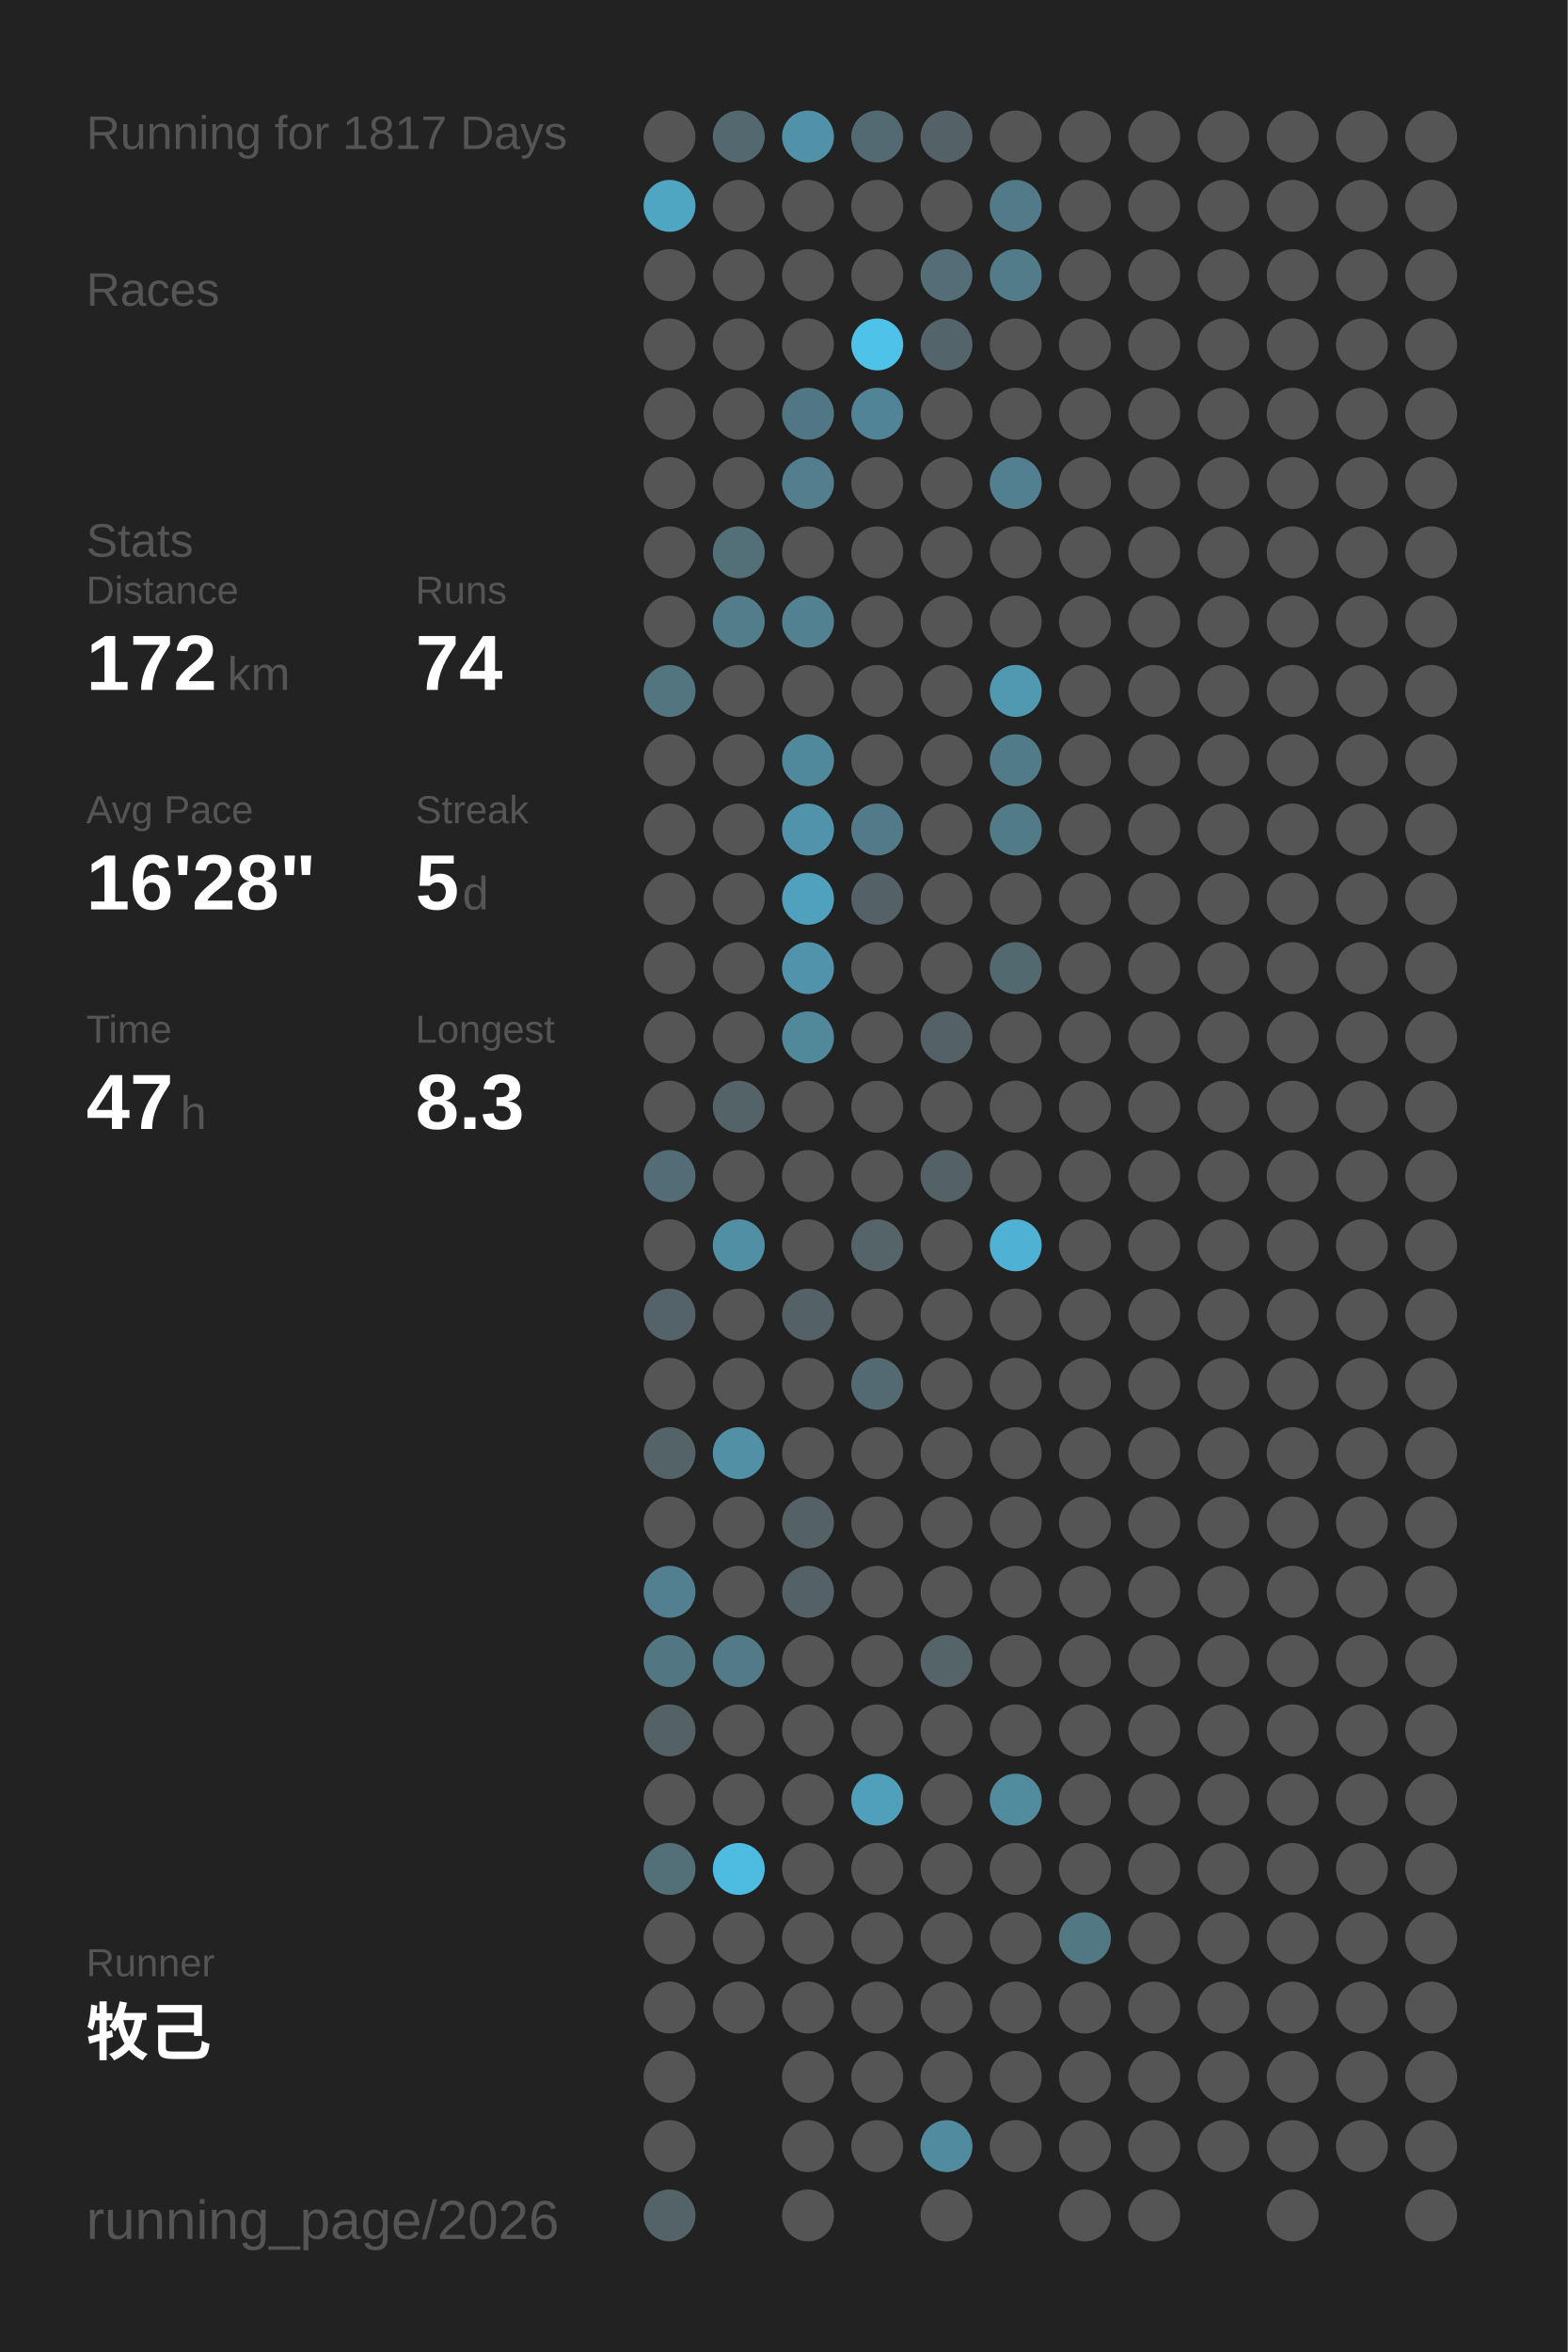
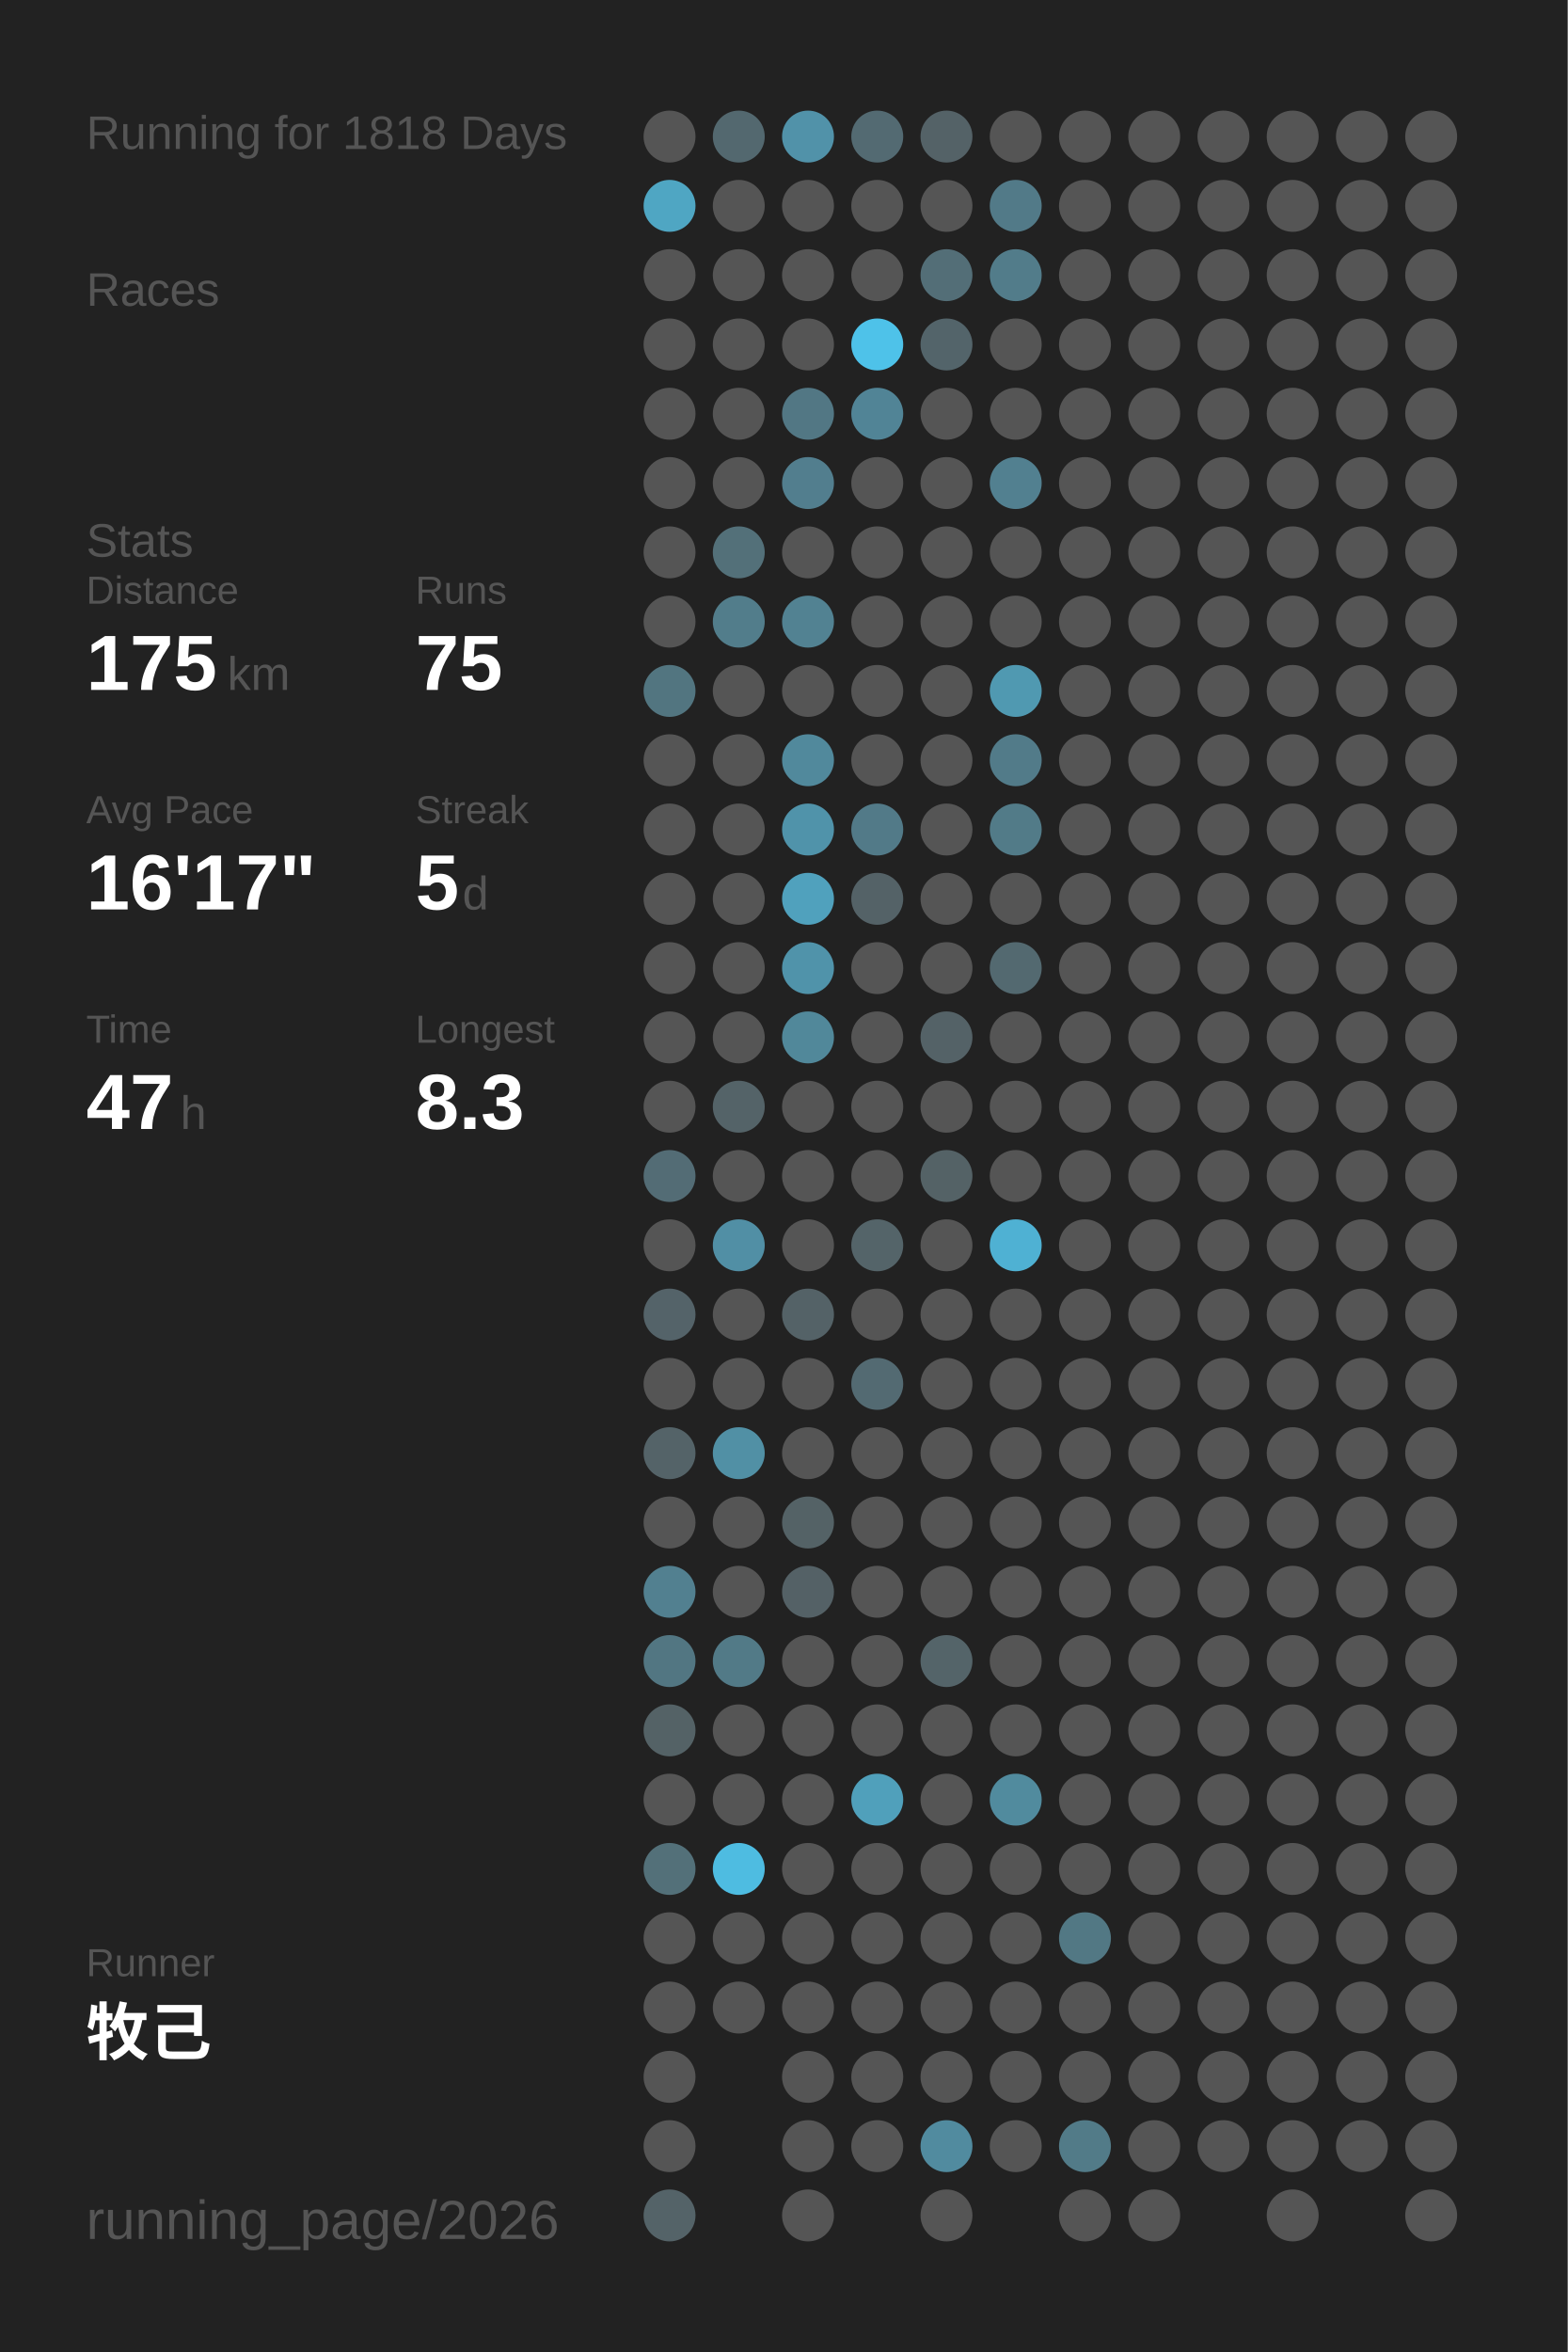
<svg xmlns="http://www.w3.org/2000/svg" baseProfile="full" height="300mm" version="1.1" viewBox="0,0,200,300" width="200mm">
  <defs />
  <rect fill="#222222" height="300" width="200" x="0" y="0" />
-   <text fill="#555555" style="font-size:6px; font-family:Arial;" x="11" y="19">Running for 1817 Days</text>
+   <text fill="#555555" style="font-size:6px; font-family:Arial;" x="11" y="19">Running for 1818 Days</text>
  <text fill="#555555" style="font-size:6px; font-family:Arial;" x="11" y="39">Races</text>
  <text fill="#555555" style="font-size:6px; font-family:Arial;" x="11" y="71">Stats</text>
  <text fill="#555555" style="font-size:5px; font-family:Arial;" x="11" y="77">Distance</text>
-   <text fill="#FFFFFF" style="font-size:10px; font-family:Arial; font-weight:bold;" x="11" y="88">172</text>
+   <text fill="#FFFFFF" style="font-size:10px; font-family:Arial; font-weight:bold;" x="11" y="88">175</text>
  <text fill="#555555" style="font-size:6px; font-family:Arial;" x="29" y="88">km</text>
  <text fill="#555555" style="font-size:5px; font-family:Arial;" x="53" y="77">Runs</text>
-   <text fill="#FFFFFF" style="font-size:10px; font-family:Arial; font-weight:bold;" x="53" y="88">74</text>
+   <text fill="#FFFFFF" style="font-size:10px; font-family:Arial; font-weight:bold;" x="53" y="88">75</text>
  <text fill="#555555" style="font-size:5px; font-family:Arial;" x="11" y="105">Avg Pace</text>
-   <text fill="#FFFFFF" style="font-size:10px; font-family:Arial; font-weight:bold;" x="11" y="116">16'28"</text>
+   <text fill="#FFFFFF" style="font-size:10px; font-family:Arial; font-weight:bold;" x="11" y="116">16'17"</text>
  <text fill="#555555" style="font-size:5px; font-family:Arial;" x="53" y="105">Streak</text>
  <text fill="#FFFFFF" style="font-size:10px; font-family:Arial; font-weight:bold;" x="53" y="116">5</text>
  <text fill="#555555" style="font-size:6px; font-family:Arial;" x="59" y="116">d</text>
  <text fill="#555555" style="font-size:5px; font-family:Arial;" x="11" y="133">Time</text>
  <text fill="#FFFFFF" style="font-size:10px; font-family:Arial; font-weight:bold;" x="11" y="144">47</text>
  <text fill="#555555" style="font-size:6px; font-family:Arial;" x="23" y="144">h</text>
  <text fill="#555555" style="font-size:5px; font-family:Arial;" x="53" y="133">Longest</text>
  <text fill="#FFFFFF" style="font-size:10px; font-family:Arial; font-weight:bold;" x="53" y="144">8.3</text>
  <text fill="#555555" style="font-size:5px; font-family:Arial;" x="11" y="252.065">Runner</text>
  <text fill="#FFFFFF" style="font-size:8px; font-family:Arial; font-weight:bold;" x="11" y="262.065">牧己</text>
  <text fill="#555555" style="font-size:7px; font-family:Arial;" x="11" y="285.581">running_page/2026</text>
  <circle cx="85.417" cy="17.419" fill="#555555" r="3.312" />
  <circle cx="85.417" cy="26.258" fill="#4fa6c3" r="3.312" />
  <circle cx="85.417" cy="35.097" fill="#555555" r="3.312" />
  <circle cx="85.417" cy="43.935" fill="#555555" r="3.312" />
  <circle cx="85.417" cy="52.774" fill="#555555" r="3.312" />
  <circle cx="85.417" cy="61.613" fill="#555555" r="3.312" />
  <circle cx="85.417" cy="70.452" fill="#555555" r="3.312" />
  <circle cx="85.417" cy="79.29" fill="#555555" r="3.312" />
  <circle cx="85.417" cy="88.129" fill="#527580" r="3.312" />
  <circle cx="85.417" cy="96.968" fill="#555555" r="3.312" />
  <circle cx="85.417" cy="105.806" fill="#555555" r="3.312" />
  <circle cx="85.417" cy="114.645" fill="#555555" r="3.312" />
  <circle cx="85.417" cy="123.484" fill="#555555" r="3.312" />
  <circle cx="85.417" cy="132.323" fill="#555555" r="3.312" />
  <circle cx="85.417" cy="141.161" fill="#555555" r="3.312" />
  <circle cx="85.417" cy="150" fill="#536c75" r="3.312" />
  <circle cx="85.417" cy="158.839" fill="#555555" r="3.312" />
  <circle cx="85.417" cy="167.677" fill="#546369" r="3.312" />
  <circle cx="85.417" cy="176.516" fill="#555555" r="3.312" />
  <circle cx="85.417" cy="185.355" fill="#546368" r="3.312" />
  <circle cx="85.417" cy="194.194" fill="#555555" r="3.312" />
  <circle cx="85.417" cy="203.032" fill="#528090" r="3.312" />
  <circle cx="85.417" cy="211.871" fill="#527682" r="3.312" />
  <circle cx="85.417" cy="220.71" fill="#546266" r="3.312" />
  <circle cx="85.417" cy="229.548" fill="#555555" r="3.312" />
  <circle cx="85.417" cy="238.387" fill="#537079" r="3.312" />
  <circle cx="85.417" cy="247.226" fill="#555555" r="3.312" />
  <circle cx="85.417" cy="256.065" fill="#555555" r="3.312" />
  <circle cx="85.417" cy="264.903" fill="#555555" r="3.312" />
  <circle cx="85.417" cy="273.742" fill="#555555" r="3.312" />
  <circle cx="85.417" cy="282.581" fill="#546368" r="3.312" />
  <circle cx="94.25" cy="17.419" fill="#53686f" r="3.312" />
  <circle cx="94.25" cy="26.258" fill="#555555" r="3.312" />
  <circle cx="94.25" cy="35.097" fill="#555555" r="3.312" />
  <circle cx="94.25" cy="43.935" fill="#555555" r="3.312" />
  <circle cx="94.25" cy="52.774" fill="#555555" r="3.312" />
  <circle cx="94.25" cy="61.613" fill="#555555" r="3.312" />
  <circle cx="94.25" cy="70.452" fill="#537079" r="3.312" />
  <circle cx="94.25" cy="79.29" fill="#527d8b" r="3.312" />
  <circle cx="94.25" cy="88.129" fill="#555555" r="3.312" />
  <circle cx="94.25" cy="96.968" fill="#555555" r="3.312" />
  <circle cx="94.25" cy="105.806" fill="#555555" r="3.312" />
  <circle cx="94.25" cy="114.645" fill="#555555" r="3.312" />
  <circle cx="94.25" cy="123.484" fill="#555555" r="3.312" />
  <circle cx="94.25" cy="132.323" fill="#555555" r="3.312" />
  <circle cx="94.25" cy="141.161" fill="#546368" r="3.312" />
  <circle cx="94.25" cy="150" fill="#555555" r="3.312" />
  <circle cx="94.25" cy="158.839" fill="#518fa5" r="3.312" />
  <circle cx="94.25" cy="167.677" fill="#555555" r="3.312" />
  <circle cx="94.25" cy="176.516" fill="#555555" r="3.312" />
  <circle cx="94.25" cy="185.355" fill="#5190a5" r="3.312" />
  <circle cx="94.25" cy="194.194" fill="#555555" r="3.312" />
  <circle cx="94.25" cy="203.032" fill="#555555" r="3.312" />
  <circle cx="94.25" cy="211.871" fill="#527a87" r="3.312" />
  <circle cx="94.25" cy="220.71" fill="#555555" r="3.312" />
  <circle cx="94.25" cy="229.548" fill="#555555" r="3.312" />
  <circle cx="94.25" cy="238.387" fill="#4ebce1" r="3.312" />
  <circle cx="94.25" cy="247.226" fill="#555555" r="3.312" />
  <circle cx="94.25" cy="256.065" fill="#555555" r="3.312" />
  <circle cx="103.083" cy="17.419" fill="#5192a9" r="3.312" />
  <circle cx="103.083" cy="26.258" fill="#555555" r="3.312" />
  <circle cx="103.083" cy="35.097" fill="#555555" r="3.312" />
  <circle cx="103.083" cy="43.935" fill="#555555" r="3.312" />
  <circle cx="103.083" cy="52.774" fill="#527784" r="3.312" />
  <circle cx="103.083" cy="61.613" fill="#527e8e" r="3.312" />
  <circle cx="103.083" cy="70.452" fill="#555555" r="3.312" />
  <circle cx="103.083" cy="79.29" fill="#528292" r="3.312" />
  <circle cx="103.083" cy="88.129" fill="#555555" r="3.312" />
  <circle cx="103.083" cy="96.968" fill="#51899c" r="3.312" />
  <circle cx="103.083" cy="105.806" fill="#5093aa" r="3.312" />
  <circle cx="103.083" cy="114.645" fill="#50a1bd" r="3.312" />
  <circle cx="103.083" cy="123.484" fill="#5093aa" r="3.312" />
  <circle cx="103.083" cy="132.323" fill="#51889a" r="3.312" />
  <circle cx="103.083" cy="141.161" fill="#555555" r="3.312" />
  <circle cx="103.083" cy="150" fill="#555555" r="3.312" />
  <circle cx="103.083" cy="158.839" fill="#555555" r="3.312" />
  <circle cx="103.083" cy="167.677" fill="#546267" r="3.312" />
  <circle cx="103.083" cy="176.516" fill="#555555" r="3.312" />
  <circle cx="103.083" cy="185.355" fill="#555555" r="3.312" />
  <circle cx="103.083" cy="194.194" fill="#546266" r="3.312" />
  <circle cx="103.083" cy="203.032" fill="#546166" r="3.312" />
  <circle cx="103.083" cy="211.871" fill="#555555" r="3.312" />
  <circle cx="103.083" cy="220.71" fill="#555555" r="3.312" />
  <circle cx="103.083" cy="229.548" fill="#555555" r="3.312" />
  <circle cx="103.083" cy="238.387" fill="#555555" r="3.312" />
  <circle cx="103.083" cy="247.226" fill="#555555" r="3.312" />
  <circle cx="103.083" cy="256.065" fill="#555555" r="3.312" />
  <circle cx="103.083" cy="264.903" fill="#555555" r="3.312" />
  <circle cx="103.083" cy="273.742" fill="#555555" r="3.312" />
  <circle cx="103.083" cy="282.581" fill="#555555" r="3.312" />
  <circle cx="111.917" cy="17.419" fill="#536a72" r="3.312" />
  <circle cx="111.917" cy="26.258" fill="#555555" r="3.312" />
  <circle cx="111.917" cy="35.097" fill="#555555" r="3.312" />
  <circle cx="111.917" cy="43.935" fill="#4ec2e9" r="3.312" />
  <circle cx="111.917" cy="52.774" fill="#518496" r="3.312" />
  <circle cx="111.917" cy="61.613" fill="#555555" r="3.312" />
  <circle cx="111.917" cy="70.452" fill="#555555" r="3.312" />
  <circle cx="111.917" cy="79.29" fill="#555555" r="3.312" />
  <circle cx="111.917" cy="88.129" fill="#555555" r="3.312" />
  <circle cx="111.917" cy="96.968" fill="#555555" r="3.312" />
  <circle cx="111.917" cy="105.806" fill="#527a88" r="3.312" />
  <circle cx="111.917" cy="114.645" fill="#546267" r="3.312" />
  <circle cx="111.917" cy="123.484" fill="#555555" r="3.312" />
  <circle cx="111.917" cy="132.323" fill="#555555" r="3.312" />
  <circle cx="111.917" cy="141.161" fill="#555555" r="3.312" />
  <circle cx="111.917" cy="150" fill="#555555" r="3.312" />
  <circle cx="111.917" cy="158.839" fill="#546469" r="3.312" />
  <circle cx="111.917" cy="167.677" fill="#555555" r="3.312" />
  <circle cx="111.917" cy="176.516" fill="#536a72" r="3.312" />
  <circle cx="111.917" cy="185.355" fill="#555555" r="3.312" />
  <circle cx="111.917" cy="194.194" fill="#555555" r="3.312" />
  <circle cx="111.917" cy="203.032" fill="#555555" r="3.312" />
  <circle cx="111.917" cy="211.871" fill="#555555" r="3.312" />
  <circle cx="111.917" cy="220.71" fill="#555555" r="3.312" />
  <circle cx="111.917" cy="229.548" fill="#50a0bb" r="3.312" />
  <circle cx="111.917" cy="238.387" fill="#555555" r="3.312" />
  <circle cx="111.917" cy="247.226" fill="#555555" r="3.312" />
  <circle cx="111.917" cy="256.065" fill="#555555" r="3.312" />
  <circle cx="111.917" cy="264.903" fill="#555555" r="3.312" />
  <circle cx="111.917" cy="273.742" fill="#555555" r="3.312" />
  <circle cx="120.75" cy="17.419" fill="#546267" r="3.312" />
  <circle cx="120.75" cy="26.258" fill="#555555" r="3.312" />
  <circle cx="120.75" cy="35.097" fill="#536e77" r="3.312" />
  <circle cx="120.75" cy="43.935" fill="#53646a" r="3.312" />
  <circle cx="120.75" cy="52.774" fill="#555555" r="3.312" />
  <circle cx="120.75" cy="61.613" fill="#555555" r="3.312" />
  <circle cx="120.75" cy="70.452" fill="#555555" r="3.312" />
  <circle cx="120.75" cy="79.29" fill="#555555" r="3.312" />
  <circle cx="120.75" cy="88.129" fill="#555555" r="3.312" />
  <circle cx="120.75" cy="96.968" fill="#555555" r="3.312" />
  <circle cx="120.75" cy="105.806" fill="#555555" r="3.312" />
  <circle cx="120.75" cy="114.645" fill="#555555" r="3.312" />
  <circle cx="120.75" cy="123.484" fill="#555555" r="3.312" />
  <circle cx="120.75" cy="132.323" fill="#546267" r="3.312" />
  <circle cx="120.75" cy="141.161" fill="#555555" r="3.312" />
  <circle cx="120.75" cy="150" fill="#546266" r="3.312" />
  <circle cx="120.75" cy="158.839" fill="#555555" r="3.312" />
  <circle cx="120.75" cy="167.677" fill="#555555" r="3.312" />
  <circle cx="120.75" cy="176.516" fill="#555555" r="3.312" />
  <circle cx="120.75" cy="185.355" fill="#555555" r="3.312" />
  <circle cx="120.75" cy="194.194" fill="#555555" r="3.312" />
  <circle cx="120.75" cy="203.032" fill="#555555" r="3.312" />
  <circle cx="120.75" cy="211.871" fill="#546469" r="3.312" />
  <circle cx="120.75" cy="220.71" fill="#555555" r="3.312" />
  <circle cx="120.75" cy="229.548" fill="#555555" r="3.312" />
  <circle cx="120.75" cy="238.387" fill="#555555" r="3.312" />
  <circle cx="120.75" cy="247.226" fill="#555555" r="3.312" />
  <circle cx="120.75" cy="256.065" fill="#555555" r="3.312" />
  <circle cx="120.75" cy="264.903" fill="#555555" r="3.312" />
  <circle cx="120.75" cy="273.742" fill="#518b9f" r="3.312" />
  <circle cx="120.75" cy="282.581" fill="#555555" r="3.312" />
  <circle cx="129.583" cy="17.419" fill="#555555" r="3.312" />
  <circle cx="129.583" cy="26.258" fill="#527a88" r="3.312" />
  <circle cx="129.583" cy="35.097" fill="#527c8a" r="3.312" />
  <circle cx="129.583" cy="43.935" fill="#555555" r="3.312" />
  <circle cx="129.583" cy="52.774" fill="#555555" r="3.312" />
  <circle cx="129.583" cy="61.613" fill="#528090" r="3.312" />
  <circle cx="129.583" cy="70.452" fill="#555555" r="3.312" />
  <circle cx="129.583" cy="79.29" fill="#555555" r="3.312" />
  <circle cx="129.583" cy="88.129" fill="#5099b1" r="3.312" />
  <circle cx="129.583" cy="96.968" fill="#527b89" r="3.312" />
  <circle cx="129.583" cy="105.806" fill="#527b88" r="3.312" />
  <circle cx="129.583" cy="114.645" fill="#555555" r="3.312" />
  <circle cx="129.583" cy="123.484" fill="#536970" r="3.312" />
  <circle cx="129.583" cy="132.323" fill="#555555" r="3.312" />
  <circle cx="129.583" cy="141.161" fill="#555555" r="3.312" />
  <circle cx="129.583" cy="150" fill="#555555" r="3.312" />
  <circle cx="129.583" cy="158.839" fill="#4fb1d3" r="3.312" />
  <circle cx="129.583" cy="167.677" fill="#555555" r="3.312" />
  <circle cx="129.583" cy="176.516" fill="#555555" r="3.312" />
  <circle cx="129.583" cy="185.355" fill="#555555" r="3.312" />
  <circle cx="129.583" cy="194.194" fill="#555555" r="3.312" />
  <circle cx="129.583" cy="203.032" fill="#555555" r="3.312" />
  <circle cx="129.583" cy="211.871" fill="#555555" r="3.312" />
  <circle cx="129.583" cy="220.71" fill="#555555" r="3.312" />
  <circle cx="129.583" cy="229.548" fill="#518b9e" r="3.312" />
  <circle cx="129.583" cy="238.387" fill="#555555" r="3.312" />
  <circle cx="129.583" cy="247.226" fill="#555555" r="3.312" />
  <circle cx="129.583" cy="256.065" fill="#555555" r="3.312" />
  <circle cx="129.583" cy="264.903" fill="#555555" r="3.312" />
  <circle cx="129.583" cy="273.742" fill="#555555" r="3.312" />
  <circle cx="138.417" cy="17.419" fill="#555555" r="3.312" />
  <circle cx="138.417" cy="26.258" fill="#555555" r="3.312" />
  <circle cx="138.417" cy="35.097" fill="#555555" r="3.312" />
  <circle cx="138.417" cy="43.935" fill="#555555" r="3.312" />
  <circle cx="138.417" cy="52.774" fill="#555555" r="3.312" />
  <circle cx="138.417" cy="61.613" fill="#555555" r="3.312" />
  <circle cx="138.417" cy="70.452" fill="#555555" r="3.312" />
  <circle cx="138.417" cy="79.29" fill="#555555" r="3.312" />
  <circle cx="138.417" cy="88.129" fill="#555555" r="3.312" />
  <circle cx="138.417" cy="96.968" fill="#555555" r="3.312" />
  <circle cx="138.417" cy="105.806" fill="#555555" r="3.312" />
  <circle cx="138.417" cy="114.645" fill="#555555" r="3.312" />
  <circle cx="138.417" cy="123.484" fill="#555555" r="3.312" />
  <circle cx="138.417" cy="132.323" fill="#555555" r="3.312" />
  <circle cx="138.417" cy="141.161" fill="#555555" r="3.312" />
  <circle cx="138.417" cy="150" fill="#555555" r="3.312" />
  <circle cx="138.417" cy="158.839" fill="#555555" r="3.312" />
  <circle cx="138.417" cy="167.677" fill="#555555" r="3.312" />
  <circle cx="138.417" cy="176.516" fill="#555555" r="3.312" />
  <circle cx="138.417" cy="185.355" fill="#555555" r="3.312" />
  <circle cx="138.417" cy="194.194" fill="#555555" r="3.312" />
  <circle cx="138.417" cy="203.032" fill="#555555" r="3.312" />
  <circle cx="138.417" cy="211.871" fill="#555555" r="3.312" />
  <circle cx="138.417" cy="220.71" fill="#555555" r="3.312" />
  <circle cx="138.417" cy="229.548" fill="#555555" r="3.312" />
  <circle cx="138.417" cy="238.387" fill="#555555" r="3.312" />
  <circle cx="138.417" cy="247.226" fill="#527884" r="3.312" />
  <circle cx="138.417" cy="256.065" fill="#555555" r="3.312" />
  <circle cx="138.417" cy="264.903" fill="#555555" r="3.312" />
-   <circle cx="138.417" cy="273.742" fill="#555555" r="3.312" />
+   <circle cx="138.417" cy="273.742" fill="#527b88" r="3.312" />
  <circle cx="138.417" cy="282.581" fill="#555555" r="3.312" />
  <circle cx="147.25" cy="17.419" fill="#555555" r="3.312" />
  <circle cx="147.25" cy="26.258" fill="#555555" r="3.312" />
  <circle cx="147.25" cy="35.097" fill="#555555" r="3.312" />
  <circle cx="147.25" cy="43.935" fill="#555555" r="3.312" />
  <circle cx="147.25" cy="52.774" fill="#555555" r="3.312" />
  <circle cx="147.25" cy="61.613" fill="#555555" r="3.312" />
  <circle cx="147.25" cy="70.452" fill="#555555" r="3.312" />
  <circle cx="147.25" cy="79.29" fill="#555555" r="3.312" />
  <circle cx="147.25" cy="88.129" fill="#555555" r="3.312" />
  <circle cx="147.25" cy="96.968" fill="#555555" r="3.312" />
  <circle cx="147.25" cy="105.806" fill="#555555" r="3.312" />
  <circle cx="147.25" cy="114.645" fill="#555555" r="3.312" />
  <circle cx="147.25" cy="123.484" fill="#555555" r="3.312" />
  <circle cx="147.25" cy="132.323" fill="#555555" r="3.312" />
  <circle cx="147.25" cy="141.161" fill="#555555" r="3.312" />
  <circle cx="147.25" cy="150" fill="#555555" r="3.312" />
  <circle cx="147.25" cy="158.839" fill="#555555" r="3.312" />
  <circle cx="147.25" cy="167.677" fill="#555555" r="3.312" />
  <circle cx="147.25" cy="176.516" fill="#555555" r="3.312" />
  <circle cx="147.25" cy="185.355" fill="#555555" r="3.312" />
  <circle cx="147.25" cy="194.194" fill="#555555" r="3.312" />
  <circle cx="147.25" cy="203.032" fill="#555555" r="3.312" />
  <circle cx="147.25" cy="211.871" fill="#555555" r="3.312" />
  <circle cx="147.25" cy="220.71" fill="#555555" r="3.312" />
  <circle cx="147.25" cy="229.548" fill="#555555" r="3.312" />
  <circle cx="147.25" cy="238.387" fill="#555555" r="3.312" />
  <circle cx="147.25" cy="247.226" fill="#555555" r="3.312" />
  <circle cx="147.25" cy="256.065" fill="#555555" r="3.312" />
  <circle cx="147.25" cy="264.903" fill="#555555" r="3.312" />
  <circle cx="147.25" cy="273.742" fill="#555555" r="3.312" />
  <circle cx="147.25" cy="282.581" fill="#555555" r="3.312" />
  <circle cx="156.083" cy="17.419" fill="#555555" r="3.312" />
  <circle cx="156.083" cy="26.258" fill="#555555" r="3.312" />
  <circle cx="156.083" cy="35.097" fill="#555555" r="3.312" />
  <circle cx="156.083" cy="43.935" fill="#555555" r="3.312" />
  <circle cx="156.083" cy="52.774" fill="#555555" r="3.312" />
  <circle cx="156.083" cy="61.613" fill="#555555" r="3.312" />
  <circle cx="156.083" cy="70.452" fill="#555555" r="3.312" />
  <circle cx="156.083" cy="79.29" fill="#555555" r="3.312" />
  <circle cx="156.083" cy="88.129" fill="#555555" r="3.312" />
  <circle cx="156.083" cy="96.968" fill="#555555" r="3.312" />
  <circle cx="156.083" cy="105.806" fill="#555555" r="3.312" />
  <circle cx="156.083" cy="114.645" fill="#555555" r="3.312" />
  <circle cx="156.083" cy="123.484" fill="#555555" r="3.312" />
  <circle cx="156.083" cy="132.323" fill="#555555" r="3.312" />
  <circle cx="156.083" cy="141.161" fill="#555555" r="3.312" />
  <circle cx="156.083" cy="150" fill="#555555" r="3.312" />
  <circle cx="156.083" cy="158.839" fill="#555555" r="3.312" />
  <circle cx="156.083" cy="167.677" fill="#555555" r="3.312" />
  <circle cx="156.083" cy="176.516" fill="#555555" r="3.312" />
  <circle cx="156.083" cy="185.355" fill="#555555" r="3.312" />
  <circle cx="156.083" cy="194.194" fill="#555555" r="3.312" />
  <circle cx="156.083" cy="203.032" fill="#555555" r="3.312" />
  <circle cx="156.083" cy="211.871" fill="#555555" r="3.312" />
  <circle cx="156.083" cy="220.71" fill="#555555" r="3.312" />
  <circle cx="156.083" cy="229.548" fill="#555555" r="3.312" />
  <circle cx="156.083" cy="238.387" fill="#555555" r="3.312" />
  <circle cx="156.083" cy="247.226" fill="#555555" r="3.312" />
  <circle cx="156.083" cy="256.065" fill="#555555" r="3.312" />
  <circle cx="156.083" cy="264.903" fill="#555555" r="3.312" />
  <circle cx="156.083" cy="273.742" fill="#555555" r="3.312" />
  <circle cx="164.917" cy="17.419" fill="#555555" r="3.312" />
  <circle cx="164.917" cy="26.258" fill="#555555" r="3.312" />
  <circle cx="164.917" cy="35.097" fill="#555555" r="3.312" />
  <circle cx="164.917" cy="43.935" fill="#555555" r="3.312" />
  <circle cx="164.917" cy="52.774" fill="#555555" r="3.312" />
  <circle cx="164.917" cy="61.613" fill="#555555" r="3.312" />
  <circle cx="164.917" cy="70.452" fill="#555555" r="3.312" />
  <circle cx="164.917" cy="79.29" fill="#555555" r="3.312" />
  <circle cx="164.917" cy="88.129" fill="#555555" r="3.312" />
  <circle cx="164.917" cy="96.968" fill="#555555" r="3.312" />
  <circle cx="164.917" cy="105.806" fill="#555555" r="3.312" />
  <circle cx="164.917" cy="114.645" fill="#555555" r="3.312" />
  <circle cx="164.917" cy="123.484" fill="#555555" r="3.312" />
  <circle cx="164.917" cy="132.323" fill="#555555" r="3.312" />
  <circle cx="164.917" cy="141.161" fill="#555555" r="3.312" />
  <circle cx="164.917" cy="150" fill="#555555" r="3.312" />
  <circle cx="164.917" cy="158.839" fill="#555555" r="3.312" />
  <circle cx="164.917" cy="167.677" fill="#555555" r="3.312" />
  <circle cx="164.917" cy="176.516" fill="#555555" r="3.312" />
  <circle cx="164.917" cy="185.355" fill="#555555" r="3.312" />
  <circle cx="164.917" cy="194.194" fill="#555555" r="3.312" />
  <circle cx="164.917" cy="203.032" fill="#555555" r="3.312" />
  <circle cx="164.917" cy="211.871" fill="#555555" r="3.312" />
  <circle cx="164.917" cy="220.71" fill="#555555" r="3.312" />
  <circle cx="164.917" cy="229.548" fill="#555555" r="3.312" />
  <circle cx="164.917" cy="238.387" fill="#555555" r="3.312" />
  <circle cx="164.917" cy="247.226" fill="#555555" r="3.312" />
  <circle cx="164.917" cy="256.065" fill="#555555" r="3.312" />
  <circle cx="164.917" cy="264.903" fill="#555555" r="3.312" />
  <circle cx="164.917" cy="273.742" fill="#555555" r="3.312" />
  <circle cx="164.917" cy="282.581" fill="#555555" r="3.312" />
  <circle cx="173.75" cy="17.419" fill="#555555" r="3.312" />
  <circle cx="173.75" cy="26.258" fill="#555555" r="3.312" />
  <circle cx="173.75" cy="35.097" fill="#555555" r="3.312" />
  <circle cx="173.75" cy="43.935" fill="#555555" r="3.312" />
  <circle cx="173.75" cy="52.774" fill="#555555" r="3.312" />
  <circle cx="173.75" cy="61.613" fill="#555555" r="3.312" />
  <circle cx="173.75" cy="70.452" fill="#555555" r="3.312" />
  <circle cx="173.75" cy="79.29" fill="#555555" r="3.312" />
  <circle cx="173.75" cy="88.129" fill="#555555" r="3.312" />
  <circle cx="173.75" cy="96.968" fill="#555555" r="3.312" />
  <circle cx="173.75" cy="105.806" fill="#555555" r="3.312" />
  <circle cx="173.75" cy="114.645" fill="#555555" r="3.312" />
  <circle cx="173.75" cy="123.484" fill="#555555" r="3.312" />
  <circle cx="173.75" cy="132.323" fill="#555555" r="3.312" />
  <circle cx="173.75" cy="141.161" fill="#555555" r="3.312" />
  <circle cx="173.75" cy="150" fill="#555555" r="3.312" />
  <circle cx="173.75" cy="158.839" fill="#555555" r="3.312" />
  <circle cx="173.75" cy="167.677" fill="#555555" r="3.312" />
  <circle cx="173.75" cy="176.516" fill="#555555" r="3.312" />
  <circle cx="173.75" cy="185.355" fill="#555555" r="3.312" />
  <circle cx="173.75" cy="194.194" fill="#555555" r="3.312" />
  <circle cx="173.75" cy="203.032" fill="#555555" r="3.312" />
  <circle cx="173.75" cy="211.871" fill="#555555" r="3.312" />
  <circle cx="173.75" cy="220.71" fill="#555555" r="3.312" />
  <circle cx="173.75" cy="229.548" fill="#555555" r="3.312" />
  <circle cx="173.75" cy="238.387" fill="#555555" r="3.312" />
  <circle cx="173.75" cy="247.226" fill="#555555" r="3.312" />
  <circle cx="173.75" cy="256.065" fill="#555555" r="3.312" />
  <circle cx="173.75" cy="264.903" fill="#555555" r="3.312" />
  <circle cx="173.75" cy="273.742" fill="#555555" r="3.312" />
  <circle cx="182.583" cy="17.419" fill="#555555" r="3.312" />
  <circle cx="182.583" cy="26.258" fill="#555555" r="3.312" />
  <circle cx="182.583" cy="35.097" fill="#555555" r="3.312" />
  <circle cx="182.583" cy="43.935" fill="#555555" r="3.312" />
  <circle cx="182.583" cy="52.774" fill="#555555" r="3.312" />
  <circle cx="182.583" cy="61.613" fill="#555555" r="3.312" />
  <circle cx="182.583" cy="70.452" fill="#555555" r="3.312" />
  <circle cx="182.583" cy="79.29" fill="#555555" r="3.312" />
  <circle cx="182.583" cy="88.129" fill="#555555" r="3.312" />
  <circle cx="182.583" cy="96.968" fill="#555555" r="3.312" />
  <circle cx="182.583" cy="105.806" fill="#555555" r="3.312" />
  <circle cx="182.583" cy="114.645" fill="#555555" r="3.312" />
  <circle cx="182.583" cy="123.484" fill="#555555" r="3.312" />
  <circle cx="182.583" cy="132.323" fill="#555555" r="3.312" />
  <circle cx="182.583" cy="141.161" fill="#555555" r="3.312" />
  <circle cx="182.583" cy="150" fill="#555555" r="3.312" />
  <circle cx="182.583" cy="158.839" fill="#555555" r="3.312" />
  <circle cx="182.583" cy="167.677" fill="#555555" r="3.312" />
  <circle cx="182.583" cy="176.516" fill="#555555" r="3.312" />
  <circle cx="182.583" cy="185.355" fill="#555555" r="3.312" />
  <circle cx="182.583" cy="194.194" fill="#555555" r="3.312" />
  <circle cx="182.583" cy="203.032" fill="#555555" r="3.312" />
  <circle cx="182.583" cy="211.871" fill="#555555" r="3.312" />
  <circle cx="182.583" cy="220.71" fill="#555555" r="3.312" />
  <circle cx="182.583" cy="229.548" fill="#555555" r="3.312" />
  <circle cx="182.583" cy="238.387" fill="#555555" r="3.312" />
  <circle cx="182.583" cy="247.226" fill="#555555" r="3.312" />
  <circle cx="182.583" cy="256.065" fill="#555555" r="3.312" />
  <circle cx="182.583" cy="264.903" fill="#555555" r="3.312" />
  <circle cx="182.583" cy="273.742" fill="#555555" r="3.312" />
  <circle cx="182.583" cy="282.581" fill="#555555" r="3.312" />
</svg>
